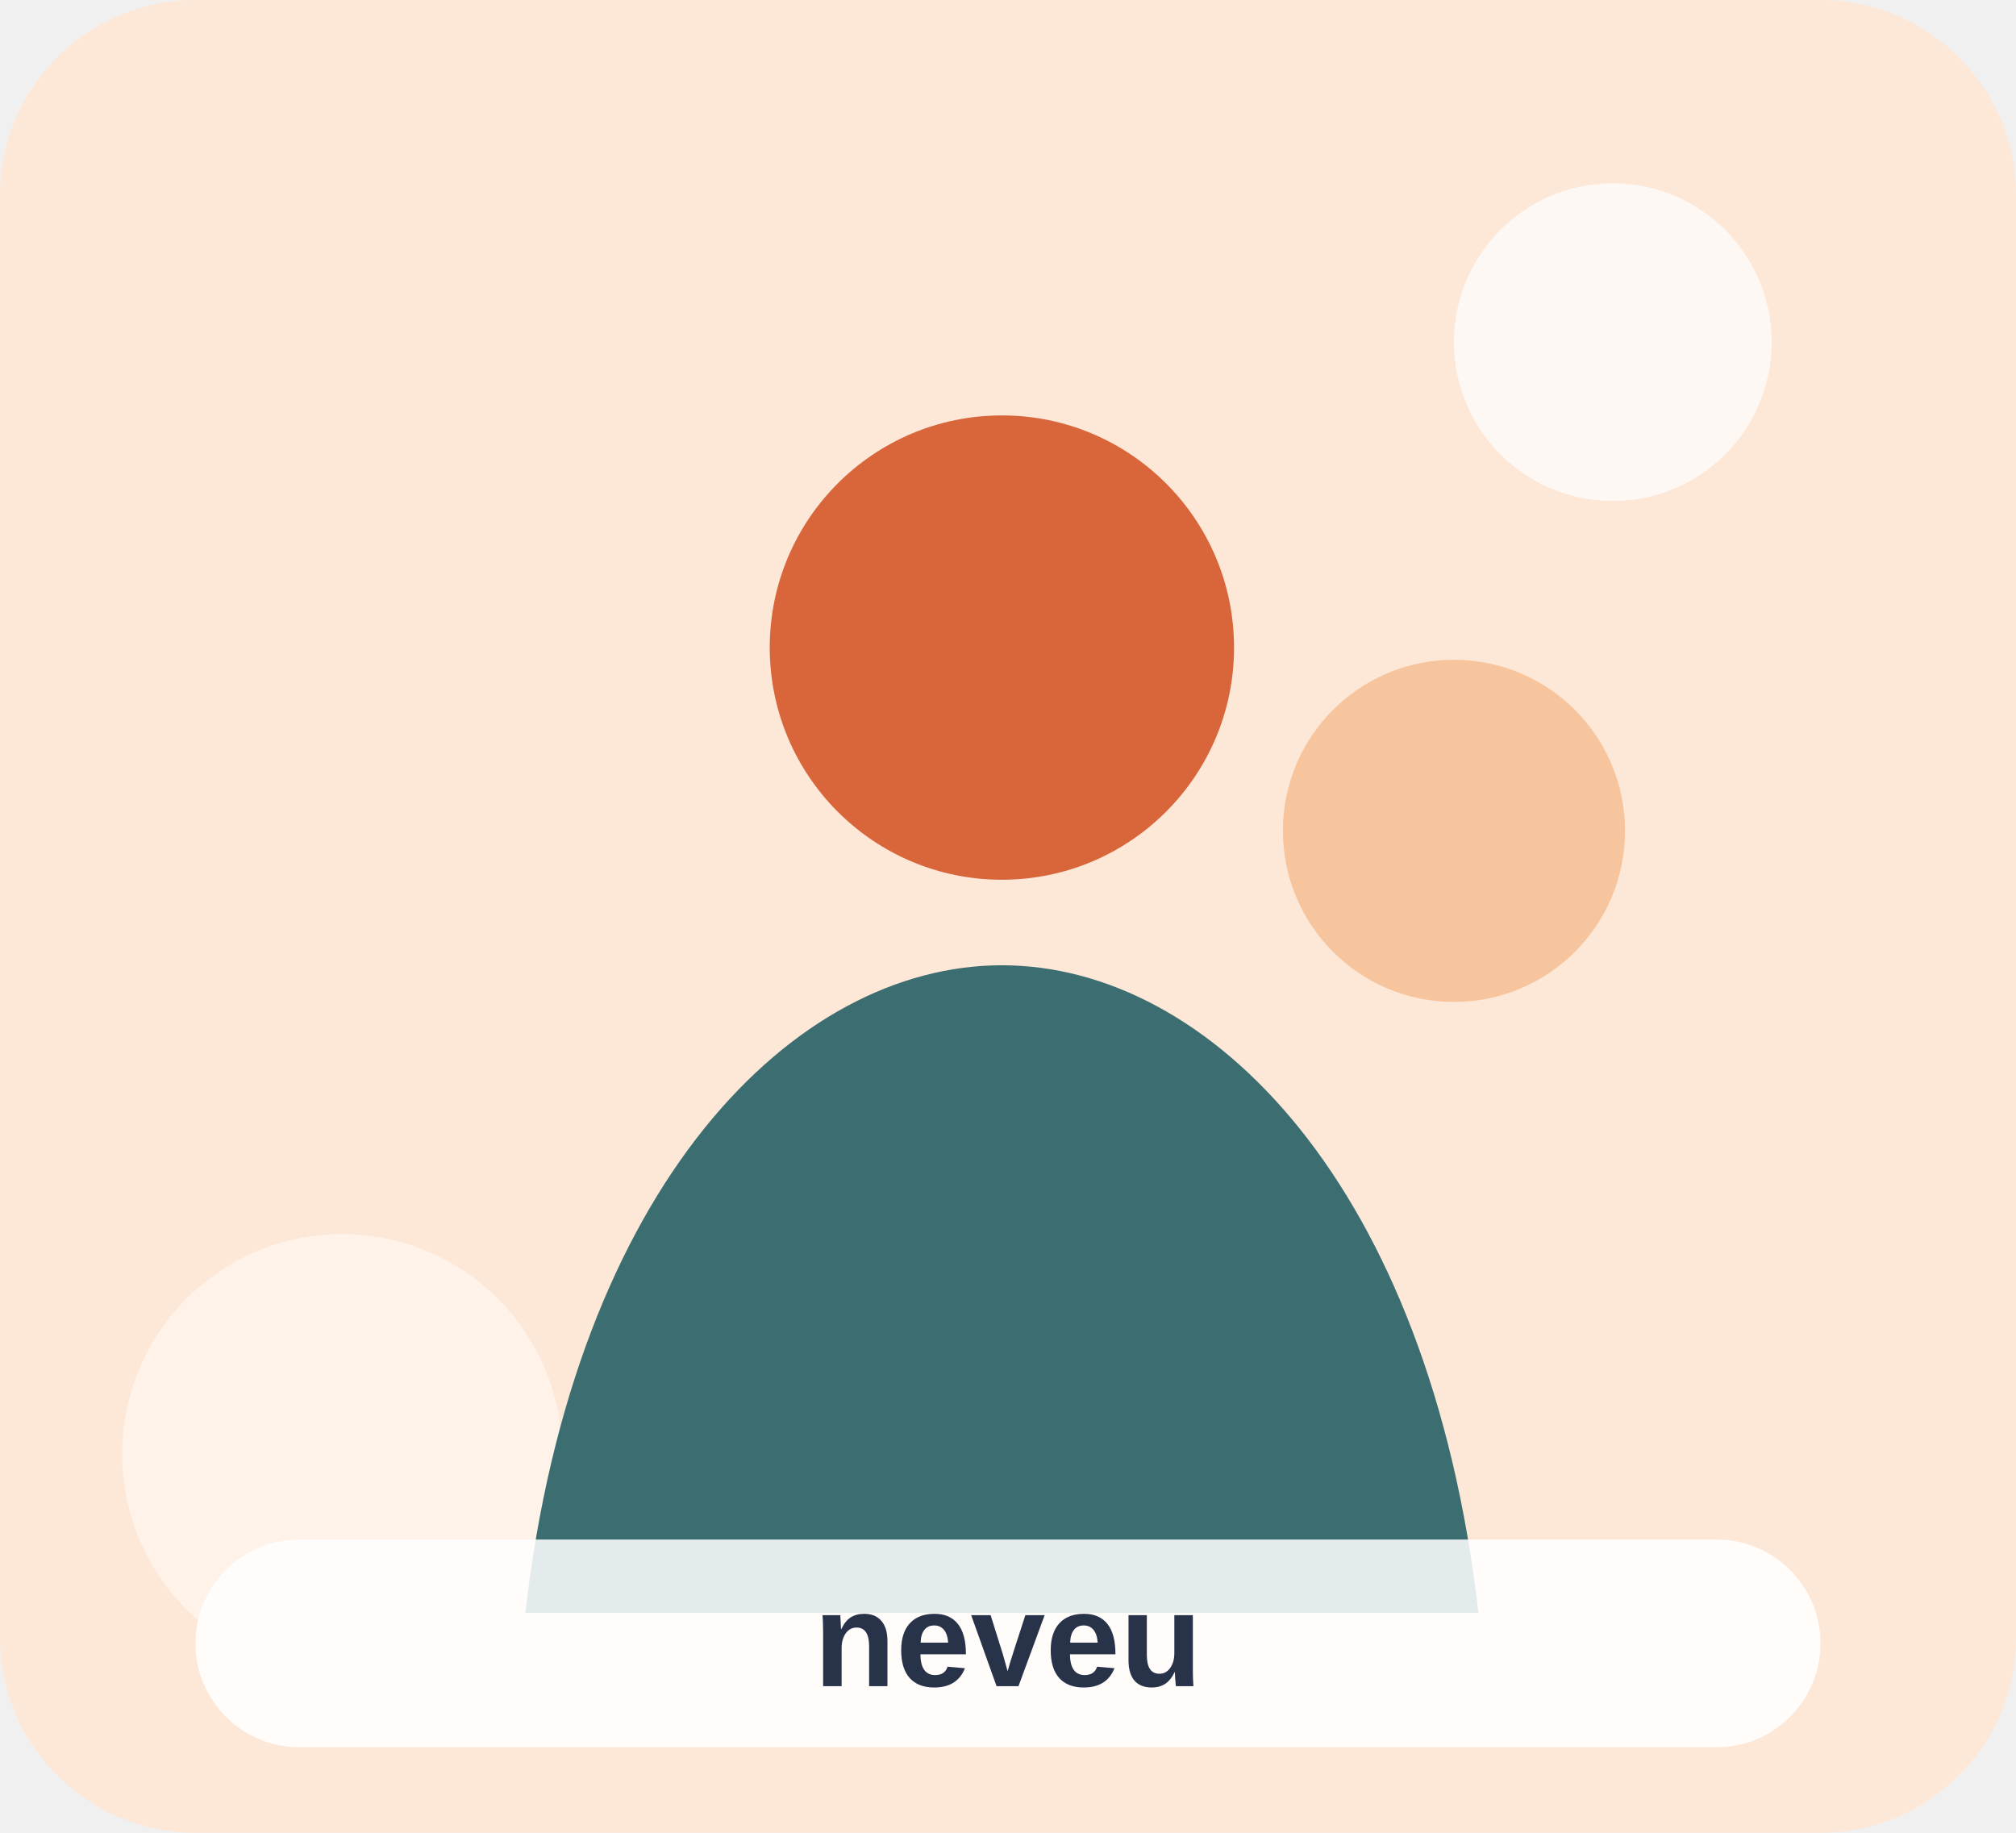
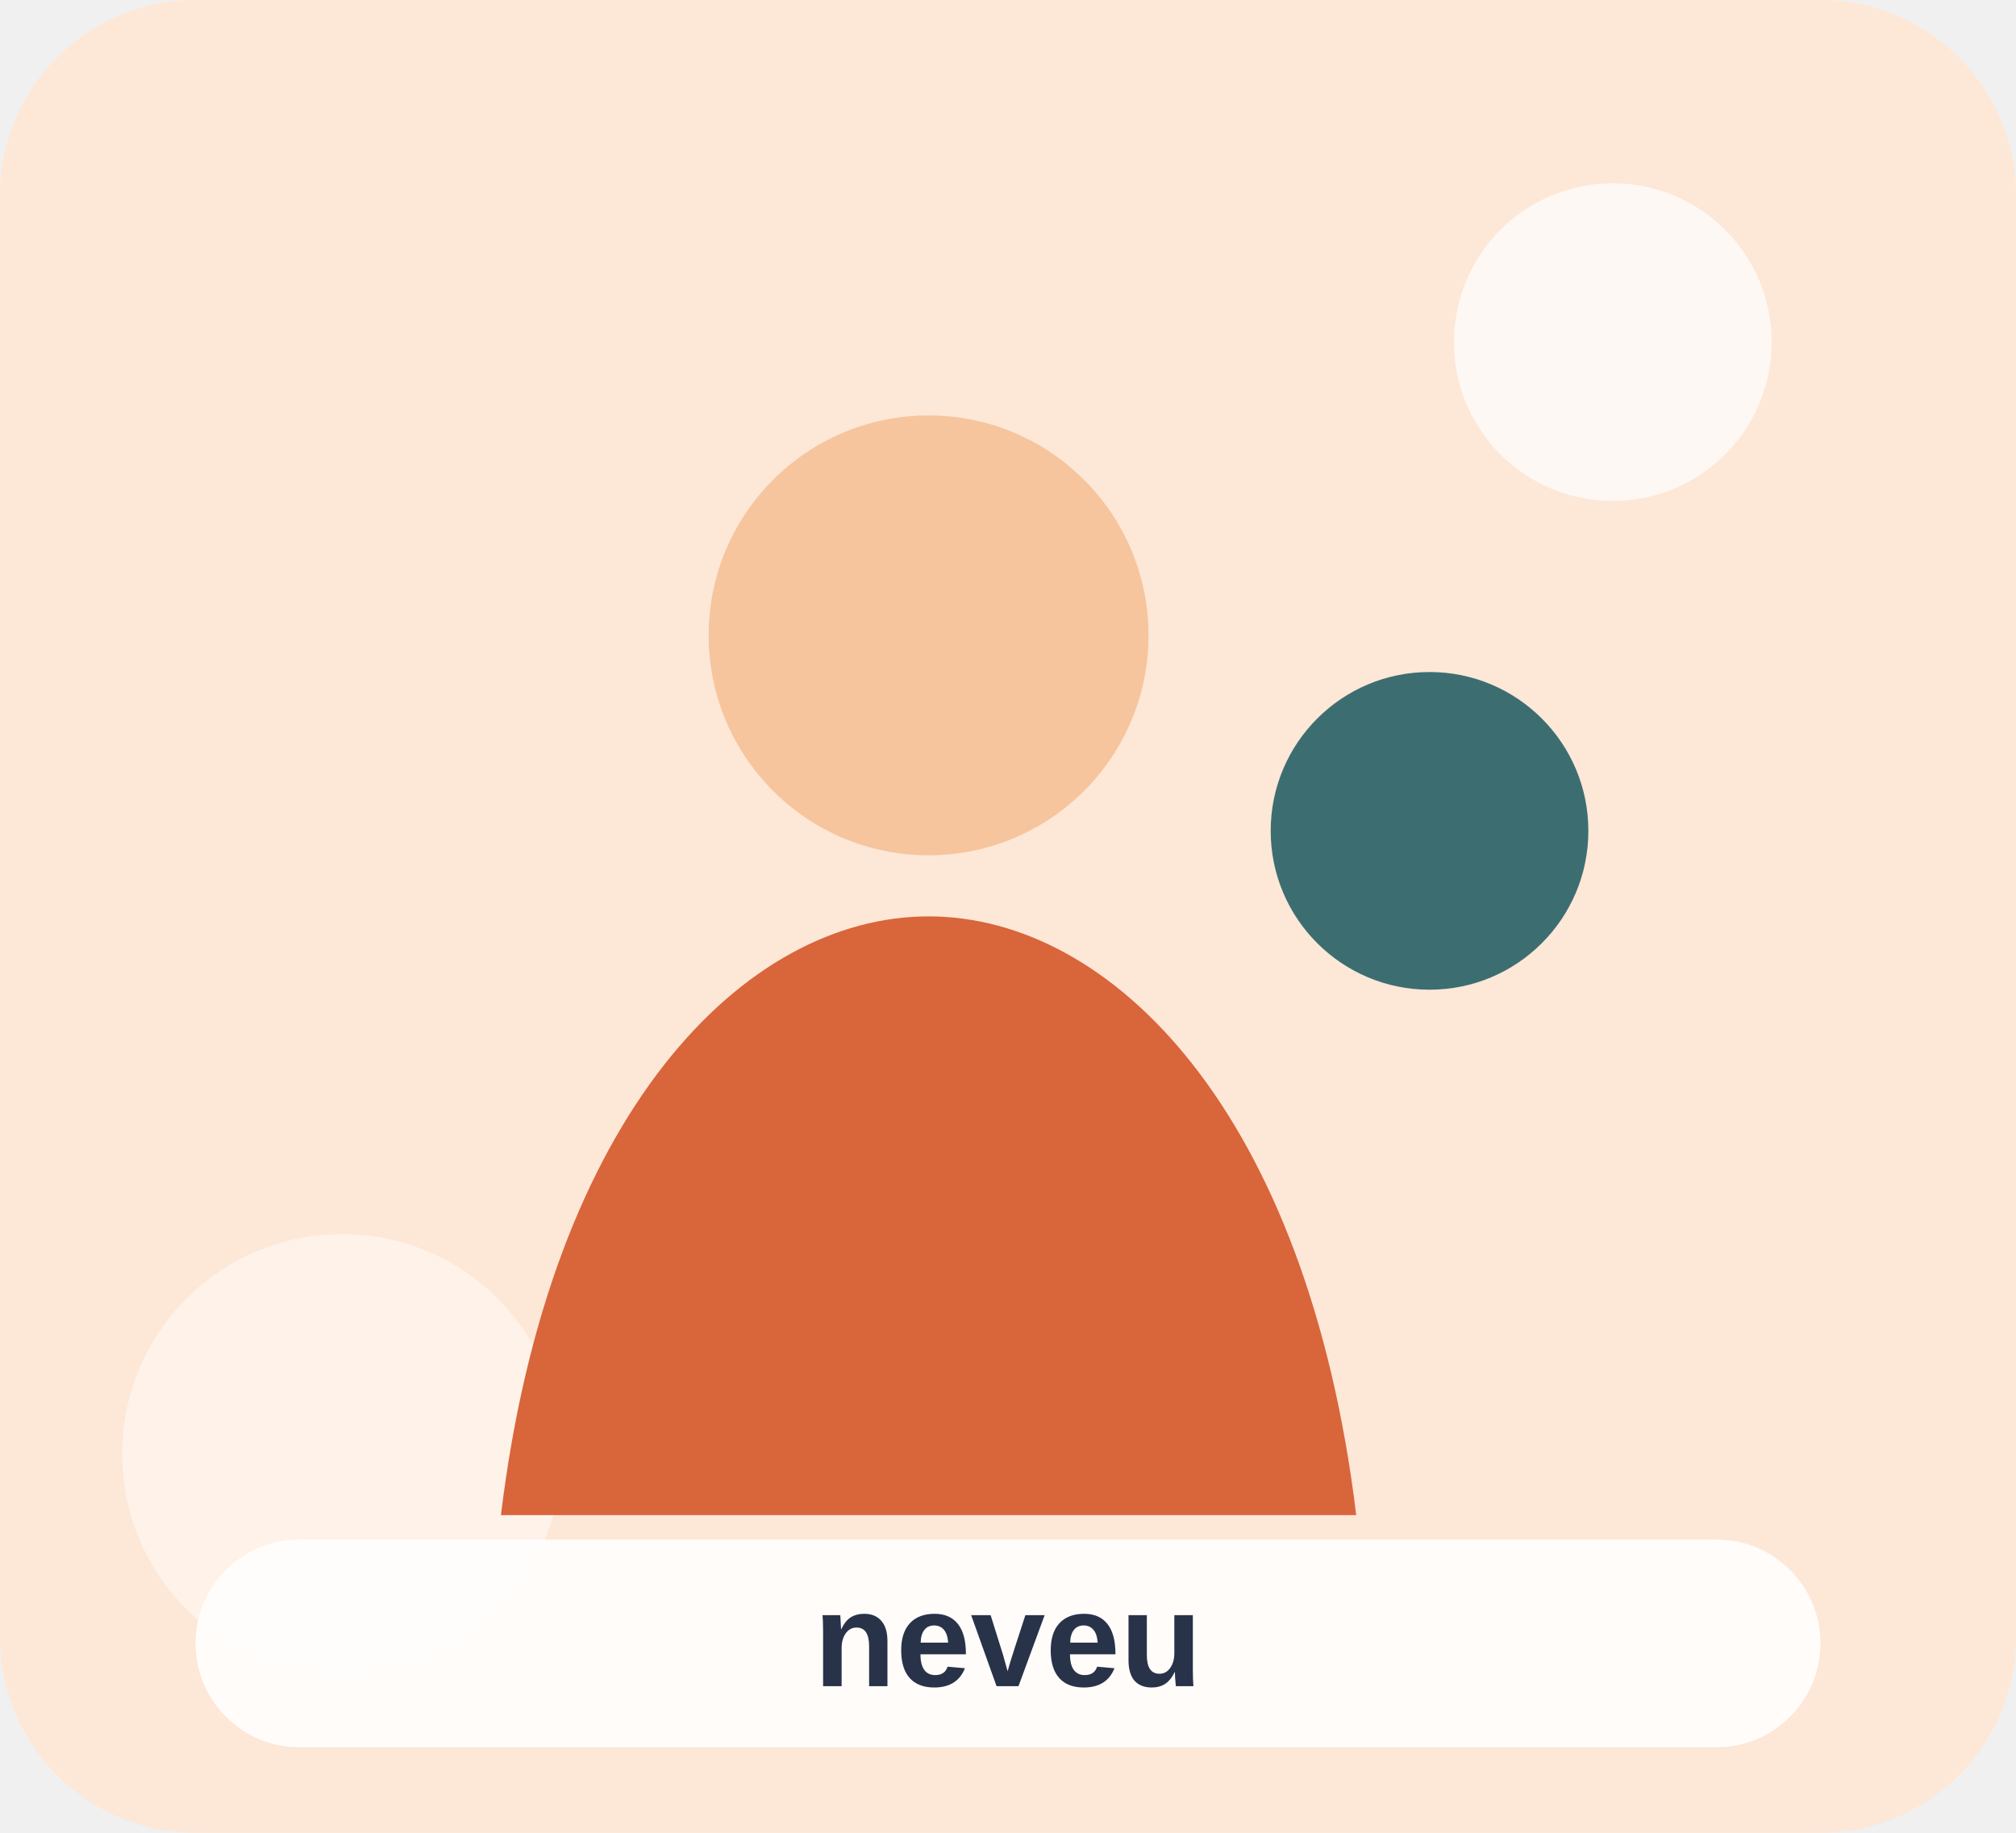
<svg xmlns="http://www.w3.org/2000/svg" width="330" height="300" viewBox="0 0 165 150" role="img" aria-labelledby="title desc">
  <rect width="165" height="150" rx="16" fill="#FDE7D7" />
  <circle cx="132" cy="28" r="13" fill="#fff" opacity=".72" />
  <circle cx="28" cy="119" r="18" fill="#fff" opacity=".45" />
-   <circle cx="82" cy="53" r="19" fill="#D9653B" />
-   <path d="M43 132c4-35 22-53 39-53s35 18 39 53" fill="#3C6E71" />
-   <circle cx="119" cy="68" r="14" fill="#F6C59D" />
+   <circle cx="76" cy="52" r="18" fill="#F6C59D" />
+   <path d="M41 124c4-33 20-49 35-49s31 16 35 49" fill="#D9653B" />
+   <circle cx="117" cy="68" r="13" fill="#3C6E71" />
  <rect x="16" y="126" width="133" height="17" rx="8.5" fill="#fff" opacity=".86" />
  <text x="82.5" y="138" text-anchor="middle" font-family="Arial, sans-serif" font-size="11" font-weight="700" fill="#28334A">neveu</text>
</svg>
